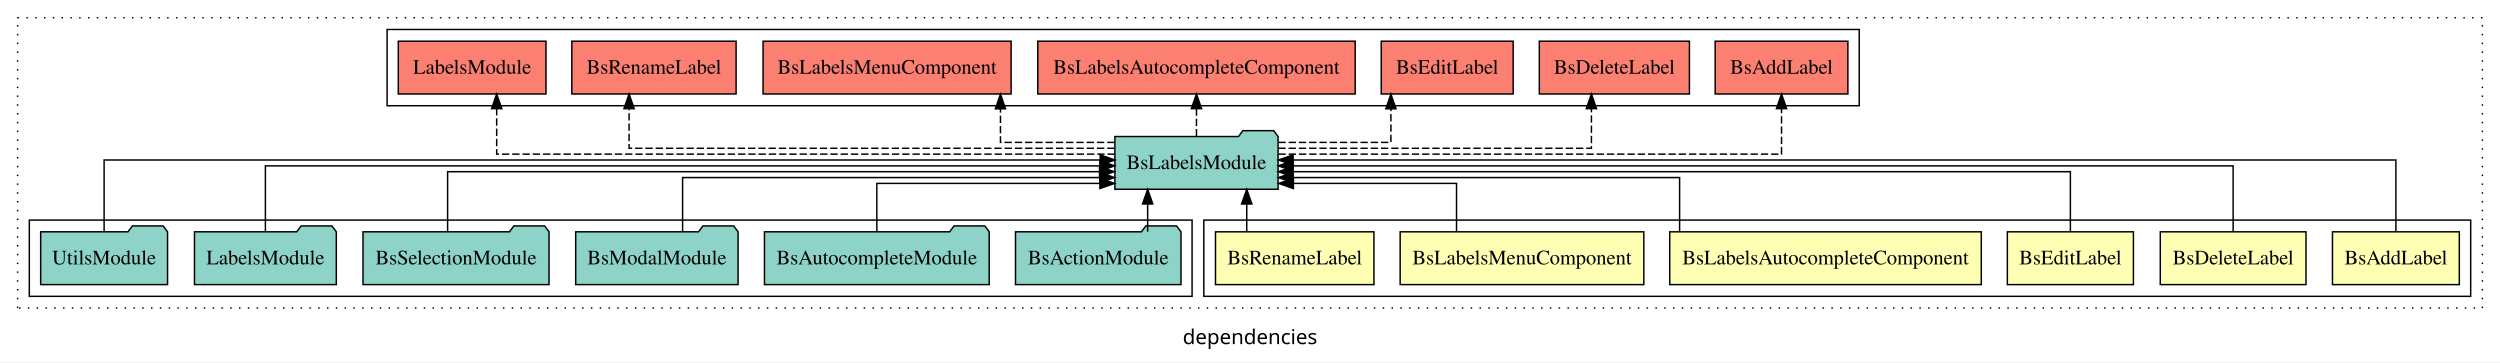
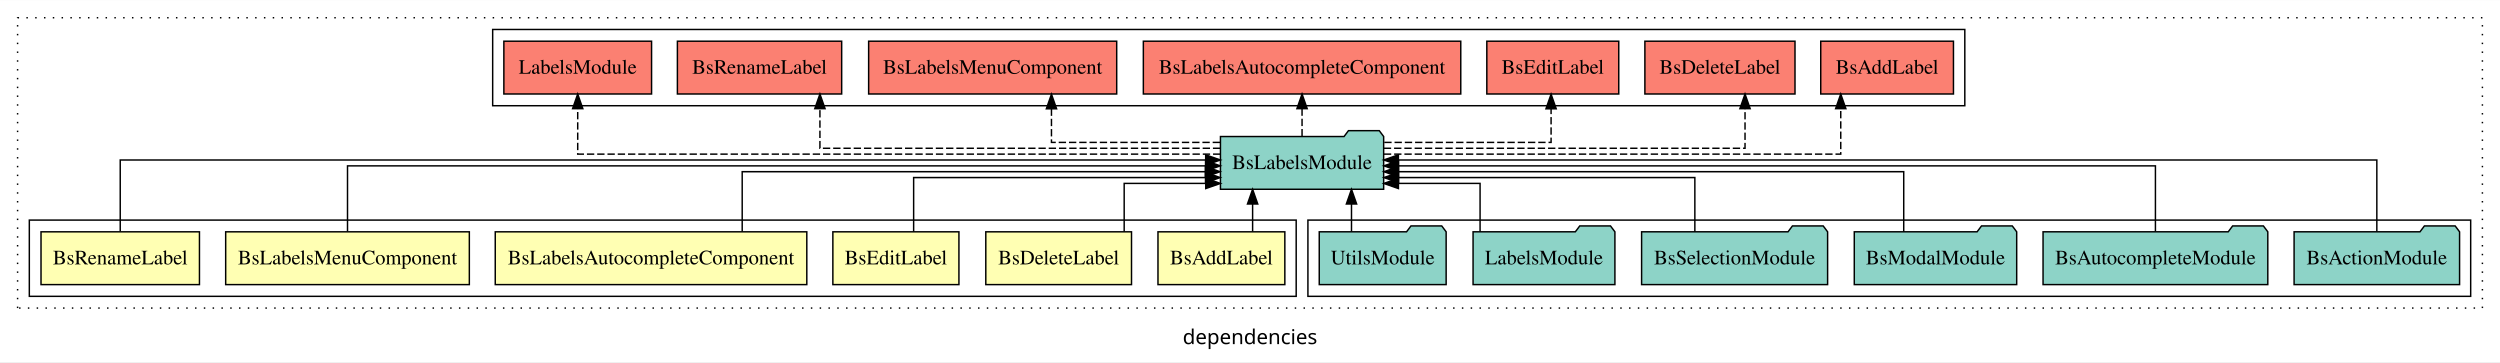
<svg xmlns="http://www.w3.org/2000/svg" width="1705pt" height="247pt" viewBox="0.00 0.00 1705.00 246.80">
  <g id="graph0" class="graph" transform="scale(1 1) rotate(0) translate(4 242.8)">
    <polygon fill="white" stroke="transparent" points="-4,4 -4,-242.8 1701,-242.8 1701,4 -4,4" />
    <text text-anchor="middle" x="848.5" y="-8.2" font-family="sans-serif" font-size="14.00">dependencies</text>
    <g id="clust1" class="cluster">
      <polygon fill="none" stroke="black" stroke-dasharray="1,5" points="8,-32.8 8,-230.8 1689,-230.8 1689,-32.8 8,-32.8" />
    </g>
+     <g id="clust9" class="cluster">
+       <polygon fill="none" stroke="black" points="888,-40.8 888,-92.8 1681,-92.8 1681,-40.8 888,-40.8" />
+     </g>
    <g id="clust2" class="cluster">
-       <polygon fill="none" stroke="black" points="817,-40.8 817,-92.8 1681,-92.8 1681,-40.8 817,-40.8" />
+       <polygon fill="none" stroke="black" points="16,-40.8 16,-92.8 880,-92.8 880,-40.8 16,-40.8" />
    </g>
    <g id="clust10" class="cluster">
-       <polygon fill="none" stroke="black" points="260,-170.8 260,-222.8 1264,-222.8 1264,-170.8 260,-170.8" />
-     </g>
-     <g id="clust9" class="cluster">
-       <polygon fill="none" stroke="black" points="16,-40.8 16,-92.8 809,-92.8 809,-40.8 16,-40.8" />
+       <polygon fill="none" stroke="black" points="332,-170.8 332,-222.8 1336,-222.8 1336,-170.8 332,-170.8" />
    </g>
    <g id="node1" class="node">
-       <polygon fill="#ffffb3" stroke="black" points="1673.26,-84.8 1586.74,-84.8 1586.74,-48.8 1673.26,-48.8 1673.26,-84.8" />
-       <text text-anchor="middle" x="1630" y="-62.6" font-family="Times,serif" font-size="14.00">BsAddLabel</text>
+       <polygon fill="#ffffb3" stroke="black" points="872.26,-84.8 785.74,-84.8 785.74,-48.8 872.26,-48.8 872.26,-84.8" />
+       <text text-anchor="middle" x="829" y="-62.6" font-family="Times,serif" font-size="14.00">BsAddLabel</text>
    </g>
    <g id="node7" class="node">
-       <polygon fill="#8dd3c7" stroke="black" points="867.65,-149.8 864.65,-153.8 843.65,-153.8 840.65,-149.8 756.35,-149.8 756.35,-113.8 867.65,-113.8 867.65,-149.8" />
-       <text text-anchor="middle" x="812" y="-127.6" font-family="Times,serif" font-size="14.00">BsLabelsModule</text>
+       <polygon fill="#8dd3c7" stroke="black" points="939.65,-149.8 936.65,-153.8 915.65,-153.8 912.65,-149.8 828.35,-149.8 828.35,-113.8 939.65,-113.8 939.65,-149.8" />
+       <text text-anchor="middle" x="884" y="-127.6" font-family="Times,serif" font-size="14.00">BsLabelsModule</text>
    </g>
    <g id="edge1" class="edge">
-       <path fill="none" stroke="black" d="M1630,-85.11C1630,-104.95 1630,-133.8 1630,-133.8 1630,-133.8 877.9,-133.8 877.9,-133.8" />
-       <polygon fill="black" stroke="black" points="877.9,-130.3 867.9,-133.8 877.9,-137.3 877.9,-130.3" />
+       <path fill="none" stroke="black" d="M850.28,-84.91C850.28,-84.91 850.28,-103.79 850.28,-103.79" />
+       <polygon fill="black" stroke="black" points="846.78,-103.79 850.28,-113.79 853.78,-103.79 846.78,-103.79" />
    </g>
    <g id="node2" class="node">
-       <polygon fill="#ffffb3" stroke="black" points="1568.69,-84.8 1469.31,-84.8 1469.31,-48.8 1568.69,-48.8 1568.69,-84.8" />
-       <text text-anchor="middle" x="1519" y="-62.6" font-family="Times,serif" font-size="14.00">BsDeleteLabel</text>
+       <polygon fill="#ffffb3" stroke="black" points="767.69,-84.8 668.31,-84.8 668.31,-48.8 767.69,-48.8 767.69,-84.8" />
+       <text text-anchor="middle" x="718" y="-62.6" font-family="Times,serif" font-size="14.00">BsDeleteLabel</text>
    </g>
    <g id="edge2" class="edge">
-       <path fill="none" stroke="black" d="M1519,-85.02C1519,-103.63 1519,-129.8 1519,-129.8 1519,-129.8 877.77,-129.8 877.77,-129.8" />
-       <polygon fill="black" stroke="black" points="877.77,-126.3 867.77,-129.8 877.77,-133.3 877.77,-126.3" />
+       <path fill="none" stroke="black" d="M762.69,-84.92C762.69,-99.58 762.69,-117.8 762.69,-117.8 762.69,-117.8 818.32,-117.8 818.32,-117.8" />
+       <polygon fill="black" stroke="black" points="818.32,-121.3 828.32,-117.8 818.32,-114.3 818.32,-121.3" />
    </g>
    <g id="node3" class="node">
-       <polygon fill="#ffffb3" stroke="black" points="1450.99,-84.8 1365.01,-84.8 1365.01,-48.8 1450.99,-48.8 1450.99,-84.8" />
-       <text text-anchor="middle" x="1408" y="-62.6" font-family="Times,serif" font-size="14.00">BsEditLabel</text>
+       <polygon fill="#ffffb3" stroke="black" points="649.99,-84.8 564.01,-84.8 564.01,-48.8 649.99,-48.8 649.99,-84.8" />
+       <text text-anchor="middle" x="607" y="-62.6" font-family="Times,serif" font-size="14.00">BsEditLabel</text>
    </g>
    <g id="edge3" class="edge">
-       <path fill="none" stroke="black" d="M1408,-84.82C1408,-102.17 1408,-125.8 1408,-125.8 1408,-125.8 877.8,-125.8 877.8,-125.8" />
-       <polygon fill="black" stroke="black" points="877.8,-122.3 867.8,-125.8 877.8,-129.3 877.8,-122.3" />
+       <path fill="none" stroke="black" d="M619.1,-84.81C619.1,-100.85 619.1,-121.8 619.1,-121.8 619.1,-121.8 818.15,-121.8 818.15,-121.8" />
+       <polygon fill="black" stroke="black" points="818.15,-125.3 828.15,-121.8 818.15,-118.3 818.15,-125.3" />
    </g>
    <g id="node4" class="node">
-       <polygon fill="#ffffb3" stroke="black" points="1347.24,-84.8 1134.76,-84.8 1134.76,-48.8 1347.24,-48.8 1347.24,-84.8" />
-       <text text-anchor="middle" x="1241" y="-62.6" font-family="Times,serif" font-size="14.00">BsLabelsAutocompleteComponent</text>
+       <polygon fill="#ffffb3" stroke="black" points="546.24,-84.8 333.76,-84.8 333.76,-48.8 546.24,-48.8 546.24,-84.8" />
+       <text text-anchor="middle" x="440" y="-62.6" font-family="Times,serif" font-size="14.00">BsLabelsAutocompleteComponent</text>
    </g>
    <g id="edge4" class="edge">
-       <path fill="none" stroke="black" d="M1141.49,-84.81C1141.49,-100.85 1141.49,-121.8 1141.49,-121.8 1141.49,-121.8 877.89,-121.8 877.89,-121.8" />
-       <polygon fill="black" stroke="black" points="877.89,-118.3 867.89,-121.8 877.89,-125.3 877.89,-118.3" />
+       <path fill="none" stroke="black" d="M502.18,-84.82C502.18,-102.17 502.18,-125.8 502.18,-125.8 502.18,-125.8 818.07,-125.8 818.07,-125.8" />
+       <polygon fill="black" stroke="black" points="818.07,-129.3 828.07,-125.8 818.07,-122.3 818.07,-129.3" />
    </g>
    <g id="node5" class="node">
-       <polygon fill="#ffffb3" stroke="black" points="1117.09,-84.8 950.91,-84.8 950.91,-48.8 1117.09,-48.8 1117.09,-84.8" />
-       <text text-anchor="middle" x="1034" y="-62.6" font-family="Times,serif" font-size="14.00">BsLabelsMenuComponent</text>
+       <polygon fill="#ffffb3" stroke="black" points="316.09,-84.8 149.91,-84.8 149.91,-48.8 316.09,-48.8 316.09,-84.8" />
+       <text text-anchor="middle" x="233" y="-62.6" font-family="Times,serif" font-size="14.00">BsLabelsMenuComponent</text>
    </g>
    <g id="edge5" class="edge">
-       <path fill="none" stroke="black" d="M989.35,-84.92C989.35,-99.58 989.35,-117.8 989.35,-117.8 989.35,-117.8 878.11,-117.8 878.11,-117.8" />
-       <polygon fill="black" stroke="black" points="878.11,-114.3 868.11,-117.8 878.11,-121.3 878.11,-114.3" />
+       <path fill="none" stroke="black" d="M233,-85.02C233,-103.63 233,-129.8 233,-129.8 233,-129.8 818.21,-129.8 818.21,-129.8" />
+       <polygon fill="black" stroke="black" points="818.21,-133.3 828.21,-129.8 818.21,-126.3 818.21,-133.3" />
    </g>
    <g id="node6" class="node">
-       <polygon fill="#ffffb3" stroke="black" points="933.03,-84.8 824.97,-84.8 824.97,-48.8 933.03,-48.8 933.03,-84.8" />
-       <text text-anchor="middle" x="879" y="-62.6" font-family="Times,serif" font-size="14.00">BsRenameLabel</text>
+       <polygon fill="#ffffb3" stroke="black" points="132.03,-84.8 23.97,-84.8 23.97,-48.8 132.03,-48.8 132.03,-84.8" />
+       <text text-anchor="middle" x="78" y="-62.6" font-family="Times,serif" font-size="14.00">BsRenameLabel</text>
    </g>
    <g id="edge6" class="edge">
-       <path fill="none" stroke="black" d="M846.28,-84.91C846.28,-84.91 846.28,-103.79 846.28,-103.79" />
-       <polygon fill="black" stroke="black" points="842.78,-103.79 846.28,-113.79 849.78,-103.79 842.78,-103.79" />
+       <path fill="none" stroke="black" d="M78,-85.11C78,-104.95 78,-133.8 78,-133.8 78,-133.8 818.28,-133.8 818.28,-133.8" />
+       <polygon fill="black" stroke="black" points="818.28,-137.3 828.28,-133.8 818.28,-130.3 818.28,-137.3" />
    </g>
    <g id="node14" class="node">
-       <polygon fill="#fb8072" stroke="black" points="1256.26,-214.8 1165.74,-214.8 1165.74,-178.8 1256.26,-178.8 1256.26,-214.8" />
-       <text text-anchor="middle" x="1211" y="-192.6" font-family="Times,serif" font-size="14.00">BsAddLabel </text>
+       <polygon fill="#fb8072" stroke="black" points="1328.26,-214.8 1237.74,-214.8 1237.74,-178.8 1328.26,-178.8 1328.26,-214.8" />
+       <text text-anchor="middle" x="1283" y="-192.6" font-family="Times,serif" font-size="14.00">BsAddLabel </text>
    </g>
    <g id="edge13" class="edge">
-       <path fill="none" stroke="black" stroke-dasharray="5,2" d="M867.9,-137.8C977.71,-137.8 1211,-137.8 1211,-137.8 1211,-137.8 1211,-168.78 1211,-168.78" />
-       <polygon fill="black" stroke="black" points="1207.5,-168.78 1211,-178.78 1214.5,-168.78 1207.5,-168.78" />
+       <path fill="none" stroke="black" stroke-dasharray="5,2" d="M939.8,-137.8C1042.57,-137.8 1251.39,-137.8 1251.39,-137.8 1251.39,-137.8 1251.39,-168.78 1251.39,-168.78" />
+       <polygon fill="black" stroke="black" points="1247.89,-168.78 1251.39,-178.78 1254.89,-168.78 1247.89,-168.78" />
    </g>
    <g id="node15" class="node">
-       <polygon fill="#fb8072" stroke="black" points="1148.19,-214.8 1045.81,-214.8 1045.81,-178.8 1148.19,-178.8 1148.19,-214.8" />
-       <text text-anchor="middle" x="1097" y="-192.6" font-family="Times,serif" font-size="14.00">BsDeleteLabel </text>
+       <polygon fill="#fb8072" stroke="black" points="1220.19,-214.8 1117.81,-214.8 1117.81,-178.8 1220.19,-178.8 1220.19,-214.8" />
+       <text text-anchor="middle" x="1169" y="-192.6" font-family="Times,serif" font-size="14.00">BsDeleteLabel </text>
    </g>
    <g id="edge14" class="edge">
-       <path fill="none" stroke="black" stroke-dasharray="5,2" d="M867.81,-141.8C946.7,-141.8 1081.35,-141.8 1081.35,-141.8 1081.35,-141.8 1081.35,-168.79 1081.35,-168.79" />
-       <polygon fill="black" stroke="black" points="1077.85,-168.79 1081.35,-178.79 1084.85,-168.79 1077.85,-168.79" />
+       <path fill="none" stroke="black" stroke-dasharray="5,2" d="M939.76,-141.8C1027.06,-141.8 1186.11,-141.8 1186.11,-141.8 1186.11,-141.8 1186.11,-168.79 1186.11,-168.79" />
+       <polygon fill="black" stroke="black" points="1182.61,-168.79 1186.11,-178.79 1189.61,-168.79 1182.61,-168.79" />
    </g>
    <g id="node16" class="node">
-       <polygon fill="#fb8072" stroke="black" points="1027.99,-214.8 938.01,-214.8 938.01,-178.8 1027.99,-178.8 1027.99,-214.8" />
-       <text text-anchor="middle" x="983" y="-192.6" font-family="Times,serif" font-size="14.00">BsEditLabel </text>
+       <polygon fill="#fb8072" stroke="black" points="1099.99,-214.8 1010.01,-214.8 1010.01,-178.8 1099.99,-178.8 1099.99,-214.8" />
+       <text text-anchor="middle" x="1055" y="-192.6" font-family="Times,serif" font-size="14.00">BsEditLabel </text>
    </g>
    <g id="edge15" class="edge">
-       <path fill="none" stroke="black" stroke-dasharray="5,2" d="M867.85,-145.8C904.09,-145.8 944.61,-145.8 944.61,-145.8 944.61,-145.8 944.61,-168.68 944.61,-168.68" />
-       <polygon fill="black" stroke="black" points="941.11,-168.68 944.61,-178.68 948.11,-168.68 941.11,-168.68" />
+       <path fill="none" stroke="black" stroke-dasharray="5,2" d="M940.08,-145.8C989.56,-145.8 1053.84,-145.8 1053.84,-145.8 1053.84,-145.8 1053.84,-168.68 1053.84,-168.68" />
+       <polygon fill="black" stroke="black" points="1050.34,-168.68 1053.84,-178.68 1057.34,-168.68 1050.34,-168.68" />
    </g>
    <g id="node17" class="node">
-       <polygon fill="#fb8072" stroke="black" points="920.24,-214.8 703.76,-214.8 703.76,-178.8 920.24,-178.8 920.24,-214.8" />
-       <text text-anchor="middle" x="812" y="-192.6" font-family="Times,serif" font-size="14.00">BsLabelsAutocompleteComponent </text>
+       <polygon fill="#fb8072" stroke="black" points="992.24,-214.8 775.76,-214.8 775.76,-178.8 992.24,-178.8 992.24,-214.8" />
+       <text text-anchor="middle" x="884" y="-192.6" font-family="Times,serif" font-size="14.00">BsLabelsAutocompleteComponent </text>
    </g>
    <g id="edge16" class="edge">
-       <path fill="none" stroke="black" stroke-dasharray="5,2" d="M812,-149.91C812,-149.91 812,-168.79 812,-168.79" />
-       <polygon fill="black" stroke="black" points="808.5,-168.79 812,-178.79 815.5,-168.79 808.5,-168.79" />
+       <path fill="none" stroke="black" stroke-dasharray="5,2" d="M884,-149.91C884,-149.91 884,-168.79 884,-168.79" />
+       <polygon fill="black" stroke="black" points="880.5,-168.79 884,-178.79 887.5,-168.79 880.5,-168.79" />
    </g>
    <g id="node18" class="node">
-       <polygon fill="#fb8072" stroke="black" points="685.59,-214.8 516.41,-214.8 516.41,-178.8 685.59,-178.8 685.59,-214.8" />
-       <text text-anchor="middle" x="601" y="-192.6" font-family="Times,serif" font-size="14.00">BsLabelsMenuComponent </text>
+       <polygon fill="#fb8072" stroke="black" points="757.59,-214.8 588.41,-214.8 588.41,-178.8 757.59,-178.8 757.59,-214.8" />
+       <text text-anchor="middle" x="673" y="-192.6" font-family="Times,serif" font-size="14.00">BsLabelsMenuComponent </text>
    </g>
    <g id="edge17" class="edge">
-       <path fill="none" stroke="black" stroke-dasharray="5,2" d="M756.08,-145.8C719.44,-145.8 678.31,-145.8 678.31,-145.8 678.31,-145.8 678.31,-168.68 678.31,-168.68" />
-       <polygon fill="black" stroke="black" points="674.81,-168.68 678.31,-178.68 681.81,-168.68 674.81,-168.68" />
+       <path fill="none" stroke="black" stroke-dasharray="5,2" d="M828.04,-145.8C778.2,-145.8 713.1,-145.8 713.1,-145.8 713.1,-145.8 713.1,-168.68 713.1,-168.68" />
+       <polygon fill="black" stroke="black" points="709.6,-168.68 713.1,-178.68 716.6,-168.68 709.6,-168.68" />
    </g>
    <g id="node19" class="node">
-       <polygon fill="#fb8072" stroke="black" points="498.02,-214.8 385.98,-214.8 385.98,-178.8 498.02,-178.8 498.02,-214.8" />
-       <text text-anchor="middle" x="442" y="-192.6" font-family="Times,serif" font-size="14.00">BsRenameLabel </text>
+       <polygon fill="#fb8072" stroke="black" points="570.02,-214.8 457.98,-214.8 457.98,-178.8 570.02,-178.8 570.02,-214.8" />
+       <text text-anchor="middle" x="514" y="-192.6" font-family="Times,serif" font-size="14.00">BsRenameLabel </text>
    </g>
    <g id="edge18" class="edge">
-       <path fill="none" stroke="black" stroke-dasharray="5,2" d="M756.15,-141.8C648.99,-141.8 425.04,-141.8 425.04,-141.8 425.04,-141.8 425.04,-168.79 425.04,-168.79" />
-       <polygon fill="black" stroke="black" points="421.54,-168.79 425.04,-178.79 428.54,-168.79 421.54,-168.79" />
+       <path fill="none" stroke="black" stroke-dasharray="5,2" d="M828.22,-141.8C734.41,-141.8 555.19,-141.8 555.19,-141.8 555.19,-141.8 555.19,-168.79 555.19,-168.79" />
+       <polygon fill="black" stroke="black" points="551.69,-168.79 555.19,-178.79 558.69,-168.79 551.69,-168.79" />
    </g>
    <g id="node20" class="node">
-       <polygon fill="#fb8072" stroke="black" points="368.37,-214.8 267.63,-214.8 267.63,-178.8 368.37,-178.8 368.37,-214.8" />
-       <text text-anchor="middle" x="318" y="-192.6" font-family="Times,serif" font-size="14.00">LabelsModule </text>
+       <polygon fill="#fb8072" stroke="black" points="440.37,-214.8 339.63,-214.8 339.63,-178.8 440.37,-178.8 440.37,-214.8" />
+       <text text-anchor="middle" x="390" y="-192.6" font-family="Times,serif" font-size="14.00">LabelsModule </text>
    </g>
    <g id="edge19" class="edge">
-       <path fill="none" stroke="black" stroke-dasharray="5,2" d="M756.32,-137.8C630.42,-137.8 334.73,-137.8 334.73,-137.8 334.73,-137.8 334.73,-168.78 334.73,-168.78" />
-       <polygon fill="black" stroke="black" points="331.23,-168.78 334.73,-178.78 338.23,-168.78 331.23,-168.78" />
+       <path fill="none" stroke="black" stroke-dasharray="5,2" d="M828.29,-137.8C699.1,-137.8 390,-137.8 390,-137.8 390,-137.8 390,-168.78 390,-168.78" />
+       <polygon fill="black" stroke="black" points="386.5,-168.78 390,-178.78 393.5,-168.78 386.5,-168.78" />
    </g>
    <g id="node8" class="node">
-       <polygon fill="#8dd3c7" stroke="black" points="801.43,-84.8 798.43,-88.8 777.43,-88.8 774.43,-84.8 688.57,-84.8 688.57,-48.8 801.43,-48.8 801.43,-84.8" />
-       <text text-anchor="middle" x="745" y="-62.6" font-family="Times,serif" font-size="14.00">BsActionModule</text>
+       <polygon fill="#8dd3c7" stroke="black" points="1673.43,-84.8 1670.43,-88.8 1649.43,-88.8 1646.43,-84.8 1560.57,-84.8 1560.57,-48.8 1673.43,-48.8 1673.43,-84.8" />
+       <text text-anchor="middle" x="1617" y="-62.6" font-family="Times,serif" font-size="14.00">BsActionModule</text>
    </g>
    <g id="edge7" class="edge">
-       <path fill="none" stroke="black" d="M778.7,-84.91C778.7,-84.91 778.7,-103.79 778.7,-103.79" />
-       <polygon fill="black" stroke="black" points="775.2,-103.79 778.7,-113.79 782.2,-103.79 775.2,-103.79" />
+       <path fill="none" stroke="black" d="M1617,-85.11C1617,-104.95 1617,-133.8 1617,-133.8 1617,-133.8 949.7,-133.8 949.7,-133.8" />
+       <polygon fill="black" stroke="black" points="949.7,-130.3 939.7,-133.8 949.7,-137.3 949.7,-130.3" />
    </g>
    <g id="node9" class="node">
-       <polygon fill="#8dd3c7" stroke="black" points="670.64,-84.8 667.64,-88.8 646.64,-88.8 643.64,-84.8 517.36,-84.8 517.36,-48.8 670.64,-48.8 670.64,-84.8" />
-       <text text-anchor="middle" x="594" y="-62.6" font-family="Times,serif" font-size="14.00">BsAutocompleteModule</text>
+       <polygon fill="#8dd3c7" stroke="black" points="1542.64,-84.8 1539.64,-88.8 1518.64,-88.8 1515.64,-84.8 1389.36,-84.8 1389.36,-48.8 1542.64,-48.8 1542.64,-84.8" />
+       <text text-anchor="middle" x="1466" y="-62.6" font-family="Times,serif" font-size="14.00">BsAutocompleteModule</text>
    </g>
    <g id="edge8" class="edge">
-       <path fill="none" stroke="black" d="M594,-84.92C594,-99.58 594,-117.8 594,-117.8 594,-117.8 746.14,-117.8 746.14,-117.8" />
-       <polygon fill="black" stroke="black" points="746.14,-121.3 756.14,-117.8 746.14,-114.3 746.14,-121.3" />
+       <path fill="none" stroke="black" d="M1466,-85.02C1466,-103.63 1466,-129.8 1466,-129.8 1466,-129.8 949.8,-129.8 949.8,-129.8" />
+       <polygon fill="black" stroke="black" points="949.8,-126.3 939.8,-129.8 949.8,-133.3 949.8,-126.3" />
    </g>
    <g id="node10" class="node">
-       <polygon fill="#8dd3c7" stroke="black" points="499.38,-84.8 496.38,-88.8 475.38,-88.8 472.38,-84.8 388.62,-84.8 388.62,-48.8 499.38,-48.8 499.38,-84.8" />
-       <text text-anchor="middle" x="444" y="-62.6" font-family="Times,serif" font-size="14.00">BsModalModule</text>
+       <polygon fill="#8dd3c7" stroke="black" points="1371.38,-84.8 1368.38,-88.8 1347.38,-88.8 1344.38,-84.8 1260.62,-84.8 1260.62,-48.8 1371.38,-48.8 1371.38,-84.8" />
+       <text text-anchor="middle" x="1316" y="-62.6" font-family="Times,serif" font-size="14.00">BsModalModule</text>
    </g>
    <g id="edge9" class="edge">
-       <path fill="none" stroke="black" d="M461.53,-84.81C461.53,-100.85 461.53,-121.8 461.53,-121.8 461.53,-121.8 746.08,-121.8 746.08,-121.8" />
-       <polygon fill="black" stroke="black" points="746.08,-125.3 756.08,-121.8 746.08,-118.3 746.08,-125.3" />
+       <path fill="none" stroke="black" d="M1294.34,-84.82C1294.34,-102.17 1294.34,-125.8 1294.34,-125.8 1294.34,-125.8 949.77,-125.8 949.77,-125.8" />
+       <polygon fill="black" stroke="black" points="949.77,-122.3 939.77,-125.8 949.77,-129.3 949.77,-122.3" />
    </g>
    <g id="node11" class="node">
-       <polygon fill="#8dd3c7" stroke="black" points="370.43,-84.8 367.43,-88.8 346.43,-88.8 343.43,-84.8 243.57,-84.8 243.57,-48.8 370.43,-48.8 370.43,-84.8" />
-       <text text-anchor="middle" x="307" y="-62.6" font-family="Times,serif" font-size="14.00">BsSelectionModule</text>
+       <polygon fill="#8dd3c7" stroke="black" points="1242.43,-84.8 1239.43,-88.8 1218.43,-88.8 1215.43,-84.8 1115.57,-84.8 1115.57,-48.8 1242.43,-48.8 1242.43,-84.8" />
+       <text text-anchor="middle" x="1179" y="-62.6" font-family="Times,serif" font-size="14.00">BsSelectionModule</text>
    </g>
    <g id="edge10" class="edge">
-       <path fill="none" stroke="black" d="M301.27,-84.82C301.27,-102.17 301.27,-125.8 301.27,-125.8 301.27,-125.8 745.88,-125.8 745.88,-125.8" />
-       <polygon fill="black" stroke="black" points="745.88,-129.3 755.88,-125.8 745.88,-122.3 745.88,-129.3" />
+       <path fill="none" stroke="black" d="M1151.89,-84.81C1151.89,-100.85 1151.89,-121.8 1151.89,-121.8 1151.89,-121.8 949.83,-121.8 949.83,-121.8" />
+       <polygon fill="black" stroke="black" points="949.83,-118.3 939.83,-121.8 949.83,-125.3 949.83,-118.3" />
    </g>
    <g id="node12" class="node">
-       <polygon fill="#8dd3c7" stroke="black" points="225.37,-84.8 222.37,-88.8 201.37,-88.8 198.37,-84.8 128.63,-84.8 128.63,-48.8 225.37,-48.8 225.37,-84.8" />
-       <text text-anchor="middle" x="177" y="-62.6" font-family="Times,serif" font-size="14.00">LabelsModule</text>
+       <polygon fill="#8dd3c7" stroke="black" points="1097.37,-84.8 1094.37,-88.8 1073.37,-88.8 1070.37,-84.8 1000.63,-84.8 1000.63,-48.8 1097.37,-48.8 1097.37,-84.8" />
+       <text text-anchor="middle" x="1049" y="-62.6" font-family="Times,serif" font-size="14.00">LabelsModule</text>
    </g>
    <g id="edge11" class="edge">
-       <path fill="none" stroke="black" d="M177,-85.02C177,-103.63 177,-129.8 177,-129.8 177,-129.8 746.2,-129.8 746.2,-129.8" />
-       <polygon fill="black" stroke="black" points="746.2,-133.3 756.2,-129.8 746.2,-126.3 746.2,-133.3" />
+       <path fill="none" stroke="black" d="M1005.41,-84.92C1005.41,-99.58 1005.41,-117.8 1005.41,-117.8 1005.41,-117.8 949.73,-117.8 949.73,-117.8" />
+       <polygon fill="black" stroke="black" points="949.73,-114.3 939.73,-117.8 949.73,-121.3 949.73,-114.3" />
    </g>
    <g id="node13" class="node">
-       <polygon fill="#8dd3c7" stroke="black" points="110.27,-84.8 107.27,-88.8 86.27,-88.8 83.27,-84.8 23.73,-84.8 23.73,-48.8 110.27,-48.8 110.27,-84.8" />
-       <text text-anchor="middle" x="67" y="-62.6" font-family="Times,serif" font-size="14.00">UtilsModule</text>
+       <polygon fill="#8dd3c7" stroke="black" points="982.27,-84.8 979.27,-88.8 958.27,-88.8 955.27,-84.8 895.73,-84.8 895.73,-48.8 982.27,-48.8 982.27,-84.8" />
+       <text text-anchor="middle" x="939" y="-62.6" font-family="Times,serif" font-size="14.00">UtilsModule</text>
    </g>
    <g id="edge12" class="edge">
-       <path fill="none" stroke="black" d="M67,-85.11C67,-104.95 67,-133.8 67,-133.8 67,-133.8 746.31,-133.8 746.31,-133.8" />
-       <polygon fill="black" stroke="black" points="746.31,-137.3 756.31,-133.8 746.31,-130.3 746.31,-137.3" />
+       <path fill="none" stroke="black" d="M917.72,-84.91C917.72,-84.91 917.72,-103.79 917.72,-103.79" />
+       <polygon fill="black" stroke="black" points="914.22,-103.79 917.72,-113.79 921.22,-103.79 914.22,-103.79" />
    </g>
  </g>
</svg>
